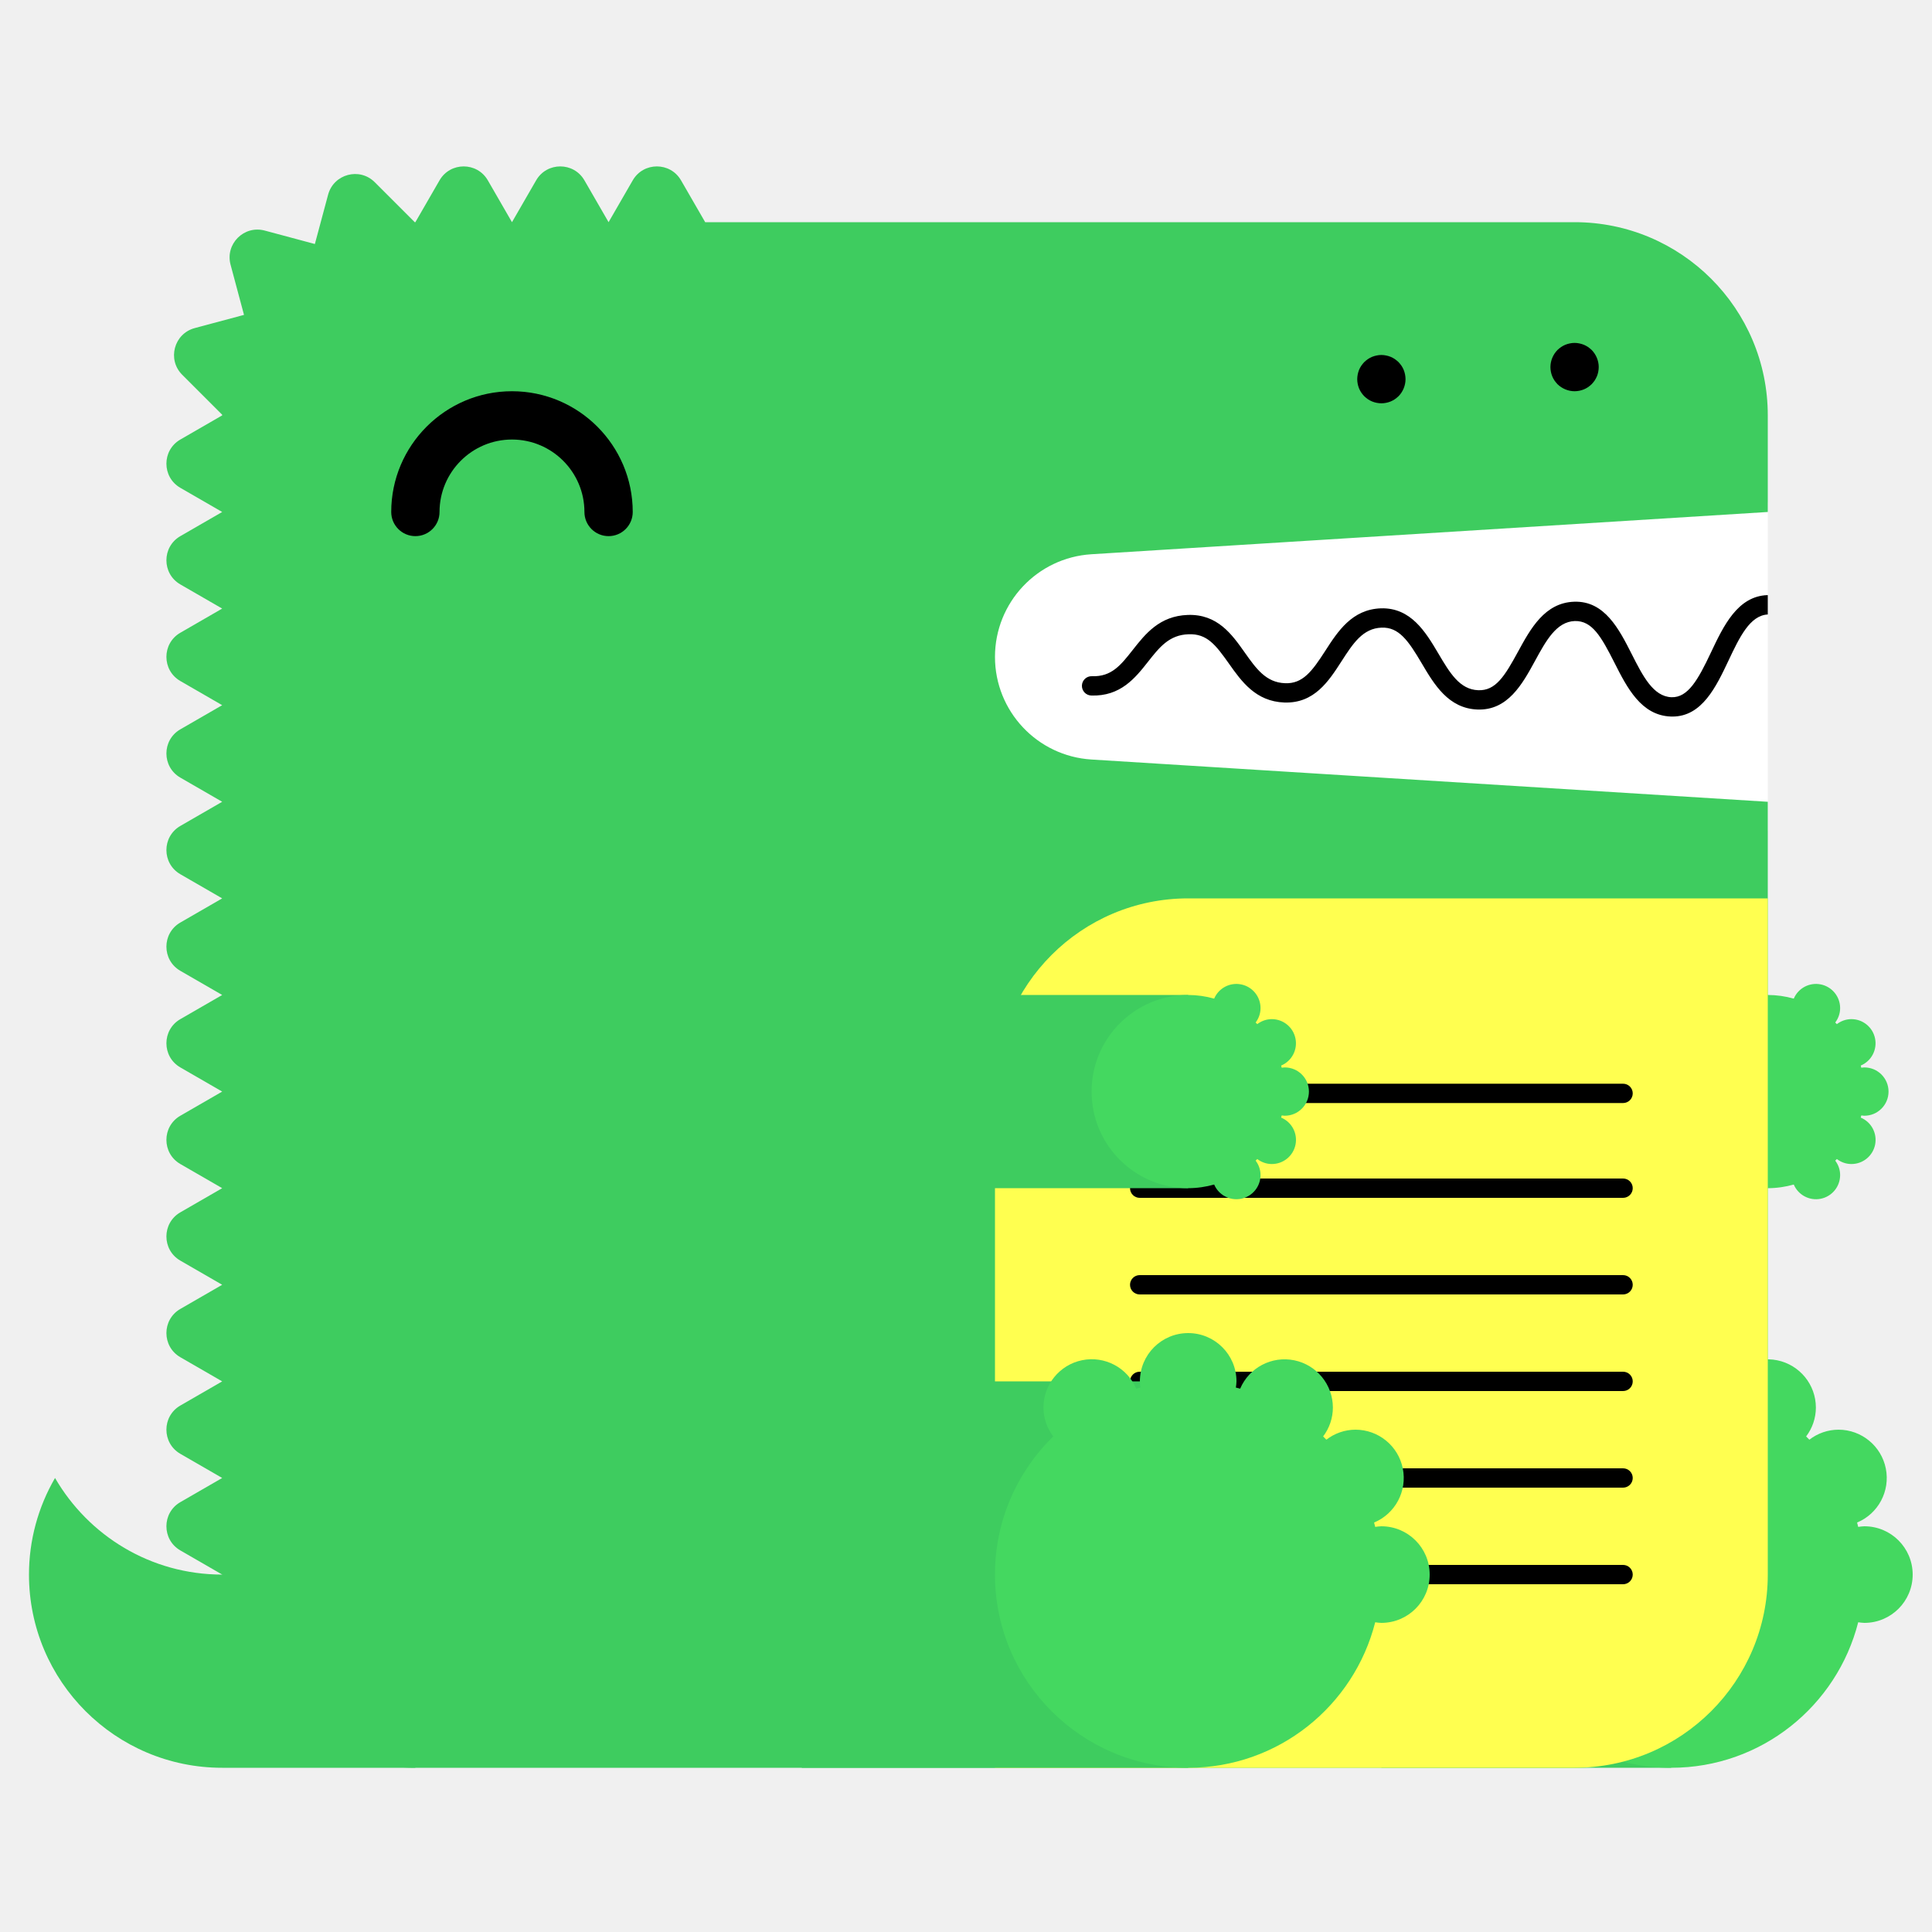
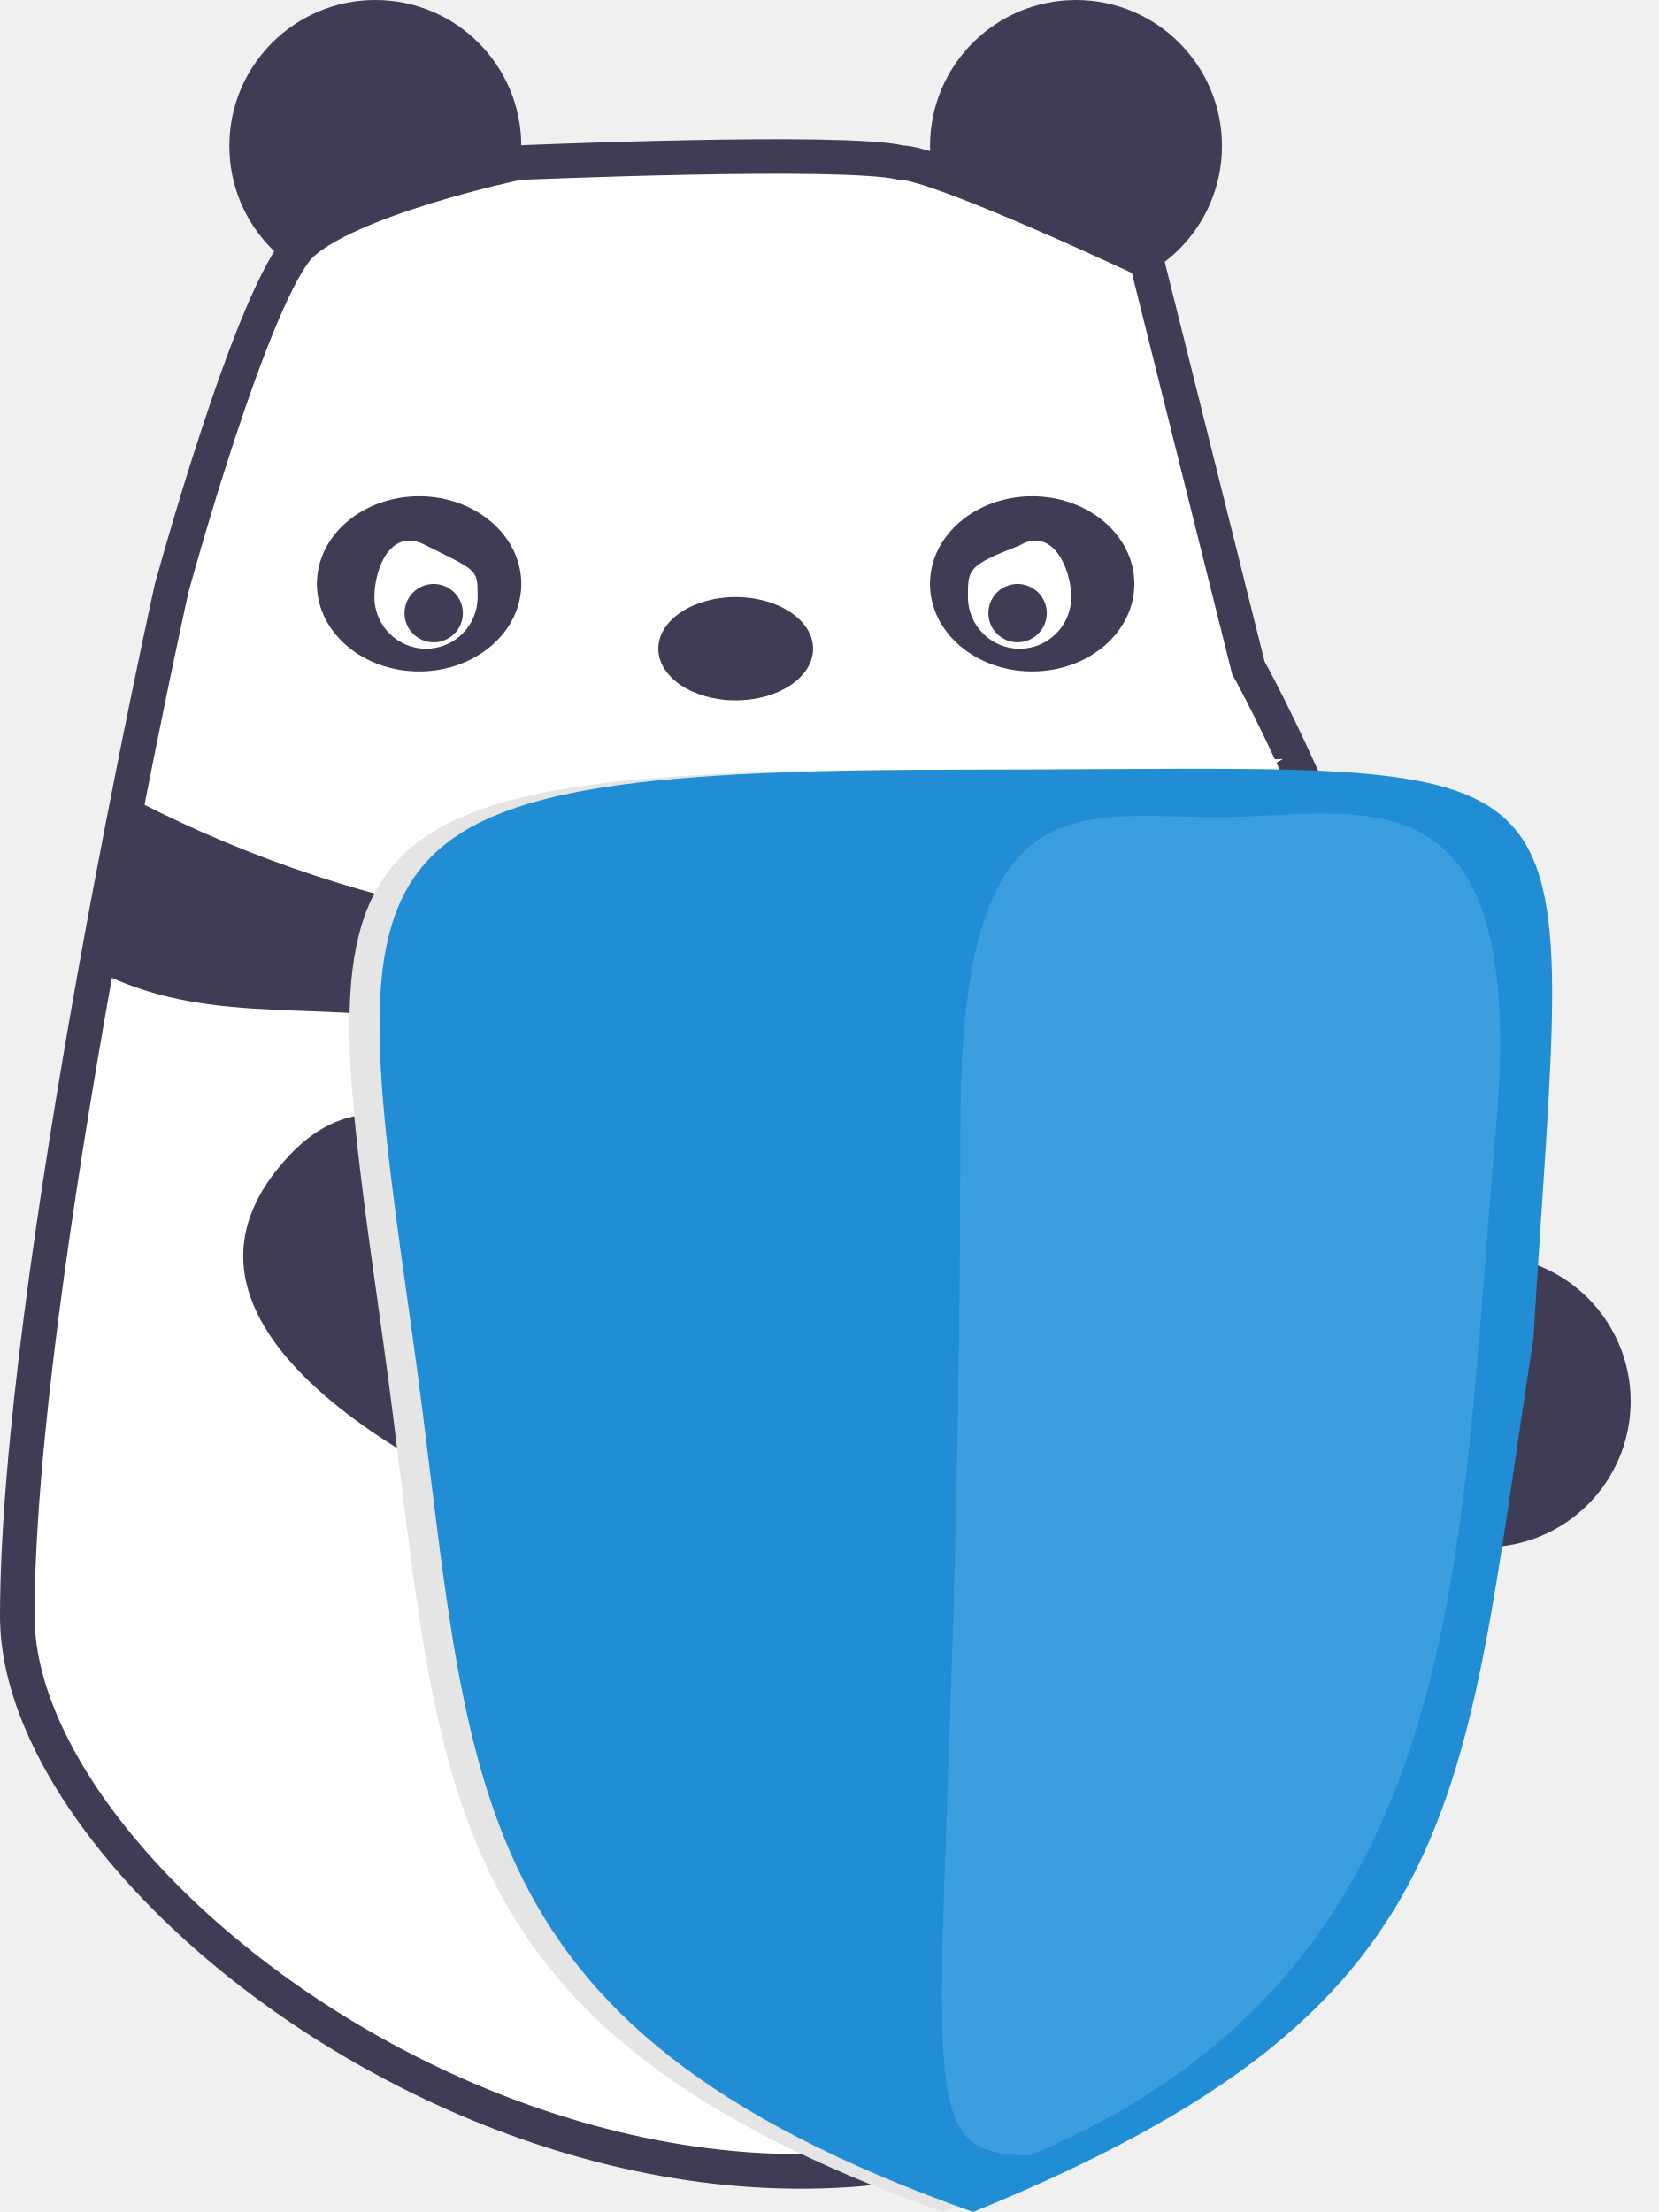
- <svg xmlns="http://www.w3.org/2000/svg" width="200" height="200" viewBox="0 0 200 200">
-   <g fill="none" fill-rule="evenodd">
-     <path fill="#FFF" d="M99 52h84v34H99z" />
-     <path d="M23 163c-7.398 0-13.843-4.027-17.303-10A19.886 19.886 0 0 0 3 163c0 11.046 8.954 20 20 20h20v-20H23z" fill="#3ECC5F" />
-     <path d="M112.98 57.376L183 53V43c0-11.046-8.954-20-20-20H73l-2.5-4.33c-1.112-1.925-3.889-1.925-5 0L63 23l-2.5-4.33c-1.111-1.925-3.889-1.925-5 0L53 23l-2.5-4.33c-1.111-1.925-3.889-1.925-5 0L43 23c-.022 0-.042.003-.065.003l-4.142-4.141c-1.57-1.571-4.252-.853-4.828 1.294l-1.369 5.104-5.192-1.392c-2.148-.575-4.111 1.389-3.535 3.536l1.39 5.193-5.102 1.367c-2.148.576-2.867 3.259-1.296 4.83l4.142 4.142c0 .021-.003.042-.003.064l-4.33 2.5c-1.925 1.111-1.925 3.889 0 5L23 53l-4.33 2.5c-1.925 1.111-1.925 3.889 0 5L23 63l-4.33 2.5c-1.925 1.111-1.925 3.889 0 5L23 73l-4.33 2.5c-1.925 1.111-1.925 3.889 0 5L23 83l-4.33 2.5c-1.925 1.111-1.925 3.889 0 5L23 93l-4.33 2.5c-1.925 1.111-1.925 3.889 0 5L23 103l-4.33 2.5c-1.925 1.111-1.925 3.889 0 5L23 113l-4.33 2.5c-1.925 1.111-1.925 3.889 0 5L23 123l-4.33 2.5c-1.925 1.111-1.925 3.889 0 5L23 133l-4.33 2.5c-1.925 1.111-1.925 3.889 0 5L23 143l-4.33 2.5c-1.925 1.111-1.925 3.889 0 5L23 153l-4.33 2.5c-1.925 1.111-1.925 3.889 0 5L23 163c0 11.046 8.954 20 20 20h120c11.046 0 20-8.954 20-20V83l-70.02-4.376A10.645 10.645 0 0 1 103 68c0-5.621 4.37-10.273 9.98-10.624" fill="#3ECC5F" />
-     <path fill="#3ECC5F" d="M143 183h30v-40h-30z" />
-     <path d="M193 158c-.219 0-.428.037-.639.064-.038-.15-.074-.301-.116-.451A5 5 0 0 0 190.32 148a4.96 4.96 0 0 0-3.016 1.036 26.531 26.531 0 0 0-.335-.336 4.955 4.955 0 0 0 1.011-2.987 5 5 0 0 0-9.599-1.959c-.148-.042-.297-.077-.445-.115.027-.211.064-.42.064-.639a5 5 0 0 0-5-5 5 5 0 0 0-5 5c0 .219.037.428.064.639-.148.038-.297.073-.445.115a4.998 4.998 0 0 0-9.599 1.959c0 1.125.384 2.151 1.011 2.987-3.717 3.632-6.031 8.693-6.031 14.3 0 11.046 8.954 20 20 20 9.339 0 17.16-6.41 19.361-15.064.211.027.42.064.639.064a5 5 0 0 0 5-5 5 5 0 0 0-5-5" fill="#44D860" />
-     <path fill="#3ECC5F" d="M153 123h30v-20h-30z" />
-     <path d="M193 115.5a2.5 2.5 0 1 0 0-5c-.109 0-.214.019-.319.032-.02-.075-.037-.15-.058-.225a2.501 2.501 0 0 0-.963-4.807c-.569 0-1.088.197-1.508.518a6.653 6.653 0 0 0-.168-.168c.314-.417.506-.931.506-1.494a2.5 2.5 0 0 0-4.8-.979A9.987 9.987 0 0 0 183 103c-5.522 0-10 4.478-10 10s4.478 10 10 10c.934 0 1.833-.138 2.69-.377a2.5 2.5 0 0 0 4.8-.979c0-.563-.192-1.077-.506-1.494.057-.055.113-.111.168-.168.42.321.939.518 1.508.518a2.5 2.5 0 0 0 .963-4.807c.021-.074.038-.15.058-.225.105.013.21.032.319.032" fill="#44D860" />
-     <path d="M63 55.5a2.5 2.5 0 0 1-2.5-2.5c0-4.136-3.364-7.5-7.5-7.5s-7.5 3.364-7.5 7.5a2.5 2.5 0 1 1-5 0c0-6.893 5.607-12.5 12.5-12.5S65.5 46.107 65.5 53a2.5 2.5 0 0 1-2.5 2.5" fill="#000" />
-     <path d="M103 183h60c11.046 0 20-8.954 20-20V93h-60c-11.046 0-20 8.954-20 20v70z" fill="#FFFF50" />
-     <path d="M168.02 124h-50.04a1 1 0 1 1 0-2h50.04a1 1 0 1 1 0 2m0 20h-50.04a1 1 0 1 1 0-2h50.04a1 1 0 1 1 0 2m0 20h-50.04a1 1 0 1 1 0-2h50.04a1 1 0 1 1 0 2m0-49.814h-50.04a1 1 0 1 1 0-2h50.04a1 1 0 1 1 0 2m0 19.814h-50.04a1 1 0 1 1 0-2h50.04a1 1 0 1 1 0 2m0 20h-50.04a1 1 0 1 1 0-2h50.04a1 1 0 1 1 0 2M183 61.611c-.012 0-.022-.006-.034-.005-3.09.105-4.552 3.196-5.842 5.923-1.346 2.85-2.387 4.703-4.093 4.647-1.889-.068-2.969-2.202-4.113-4.46-1.314-2.594-2.814-5.536-5.963-5.426-3.046.104-4.513 2.794-5.807 5.167-1.377 2.528-2.314 4.065-4.121 3.994-1.927-.07-2.951-1.805-4.136-3.813-1.321-2.236-2.848-4.75-5.936-4.664-2.994.103-4.465 2.385-5.763 4.4-1.373 2.13-2.335 3.428-4.165 3.351-1.973-.07-2.992-1.51-4.171-3.177-1.324-1.873-2.816-3.993-5.895-3.89-2.928.1-4.399 1.97-5.696 3.618-1.232 1.564-2.194 2.802-4.229 2.724a1 1 0 0 0-.072 2c3.017.101 4.545-1.8 5.872-3.487 1.177-1.496 2.193-2.787 4.193-2.855 1.926-.082 2.829 1.115 4.195 3.045 1.297 1.834 2.769 3.914 5.731 4.021 3.103.104 4.596-2.215 5.918-4.267 1.182-1.834 2.202-3.417 4.15-3.484 1.793-.067 2.769 1.35 4.145 3.681 1.297 2.197 2.766 4.686 5.787 4.796 3.125.108 4.634-2.62 5.949-5.035 1.139-2.088 2.214-4.06 4.119-4.126 1.793-.042 2.728 1.595 4.111 4.33 1.292 2.553 2.757 5.445 5.825 5.556l.169.003c3.064 0 4.518-3.075 5.805-5.794 1.139-2.41 2.217-4.68 4.067-4.773v-2z" fill="#000" />
-     <path fill="#3ECC5F" d="M83 183h40v-40H83z" />
-     <path d="M143 158c-.219 0-.428.037-.639.064-.038-.15-.074-.301-.116-.451A5 5 0 0 0 140.32 148a4.96 4.96 0 0 0-3.016 1.036 26.531 26.531 0 0 0-.335-.336 4.955 4.955 0 0 0 1.011-2.987 5 5 0 0 0-9.599-1.959c-.148-.042-.297-.077-.445-.115.027-.211.064-.42.064-.639a5 5 0 0 0-5-5 5 5 0 0 0-5 5c0 .219.037.428.064.639-.148.038-.297.073-.445.115a4.998 4.998 0 0 0-9.599 1.959c0 1.125.384 2.151 1.011 2.987-3.717 3.632-6.031 8.693-6.031 14.3 0 11.046 8.954 20 20 20 9.339 0 17.16-6.41 19.361-15.064.211.027.42.064.639.064a5 5 0 0 0 5-5 5 5 0 0 0-5-5" fill="#44D860" />
-     <path fill="#3ECC5F" d="M83 123h40v-20H83z" />
-     <path d="M133 115.5a2.5 2.5 0 1 0 0-5c-.109 0-.214.019-.319.032-.02-.075-.037-.15-.058-.225a2.501 2.501 0 0 0-.963-4.807c-.569 0-1.088.197-1.508.518a6.653 6.653 0 0 0-.168-.168c.314-.417.506-.931.506-1.494a2.5 2.5 0 0 0-4.8-.979A9.987 9.987 0 0 0 123 103c-5.522 0-10 4.478-10 10s4.478 10 10 10c.934 0 1.833-.138 2.69-.377a2.5 2.5 0 0 0 4.8-.979c0-.563-.192-1.077-.506-1.494.057-.055.113-.111.168-.168.42.321.939.518 1.508.518a2.5 2.5 0 0 0 .963-4.807c.021-.074.038-.15.058-.225.105.013.21.032.319.032" fill="#44D860" />
-     <path d="M143 41.75c-.16 0-.33-.02-.49-.05a2.52 2.52 0 0 1-.47-.14c-.15-.06-.29-.14-.431-.23-.13-.09-.259-.2-.38-.31-.109-.12-.219-.24-.309-.38s-.17-.28-.231-.43a2.619 2.619 0 0 1-.189-.96c0-.16.02-.33.05-.49.03-.16.08-.31.139-.47.061-.15.141-.29.231-.43.09-.13.2-.26.309-.38.121-.11.25-.22.38-.31.141-.09.281-.17.431-.23.149-.06.31-.11.47-.14.32-.07.65-.07.98 0 .159.03.32.08.47.14.149.06.29.14.43.23.13.09.259.2.38.31.11.12.22.25.31.38.09.14.17.28.23.43.06.16.11.31.14.47.029.16.05.33.05.49 0 .66-.271 1.31-.73 1.77-.121.11-.25.22-.38.31-.14.09-.281.17-.43.23a2.565 2.565 0 0 1-.96.19m20-1.25c-.66 0-1.3-.27-1.771-.73a3.802 3.802 0 0 1-.309-.38c-.09-.14-.17-.28-.231-.43a2.619 2.619 0 0 1-.189-.96c0-.66.27-1.3.729-1.77.121-.11.25-.22.38-.31.141-.09.281-.17.431-.23.149-.06.31-.11.47-.14.32-.07.66-.07.98 0 .159.03.32.08.47.14.149.06.29.14.43.23.13.09.259.2.38.31.459.47.73 1.11.73 1.77 0 .16-.021.33-.05.49-.03.16-.08.32-.14.47-.07.15-.14.29-.23.43-.09.13-.2.26-.31.38-.121.11-.25.22-.38.31-.14.09-.281.17-.43.23a2.565 2.565 0 0 1-.96.19" fill="#000" />
-   </g>
+ <svg xmlns="http://www.w3.org/2000/svg" width="48" height="64" viewBox="0 0 48 64" fill="none">
+   <circle cx="31.132" cy="4.223" r="4.223" fill="#3F3D56" />
+   <circle cx="42.957" cy="40.544" r="4.223" fill="#3F3D56" />
+   <circle cx="10.859" cy="4.223" r="4.223" fill="#3F3D56" />
+   <path d="M26.025 4.696L26.077 4.708L26.131 4.708C26.206 4.709 26.378 4.739 26.661 4.821C26.931 4.899 27.261 5.012 27.633 5.15C28.377 5.426 29.263 5.795 30.119 6.166C30.973 6.536 31.791 6.906 32.396 7.184C32.698 7.323 32.947 7.439 33.12 7.52C33.139 7.529 33.158 7.538 33.176 7.546L36.104 19.262L36.12 19.326L36.153 19.385L36.153 19.385L36.155 19.388L36.162 19.401L36.19 19.453C36.216 19.5 36.254 19.571 36.303 19.663C36.402 19.849 36.546 20.125 36.724 20.481C37.08 21.194 37.575 22.229 38.125 23.513C39.225 26.084 40.543 29.646 41.421 33.62C43.184 41.595 43.143 51.069 36.245 57.606C29.346 64.145 20.435 63.81 13.177 60.593C9.55 58.986 6.364 56.669 4.092 54.168C1.808 51.655 0.5 49.017 0.5 46.769C0.5 41.967 1.612 34.541 2.732 28.285C3.291 25.163 3.851 22.344 4.27 20.305C4.48 19.285 4.654 18.461 4.777 17.892C4.838 17.608 4.886 17.387 4.918 17.238L4.956 17.068L4.965 17.025L4.966 17.022L4.969 17.009L4.989 16.937C5.006 16.874 5.032 16.781 5.066 16.663C5.132 16.424 5.229 16.082 5.351 15.667C5.593 14.836 5.932 13.714 6.317 12.547C6.702 11.378 7.131 10.171 7.554 9.167C7.766 8.666 7.973 8.222 8.169 7.862C8.37 7.495 8.543 7.247 8.678 7.111C8.986 6.804 9.517 6.488 10.193 6.185C10.857 5.888 11.616 5.623 12.338 5.401C13.06 5.179 13.736 5.003 14.233 4.882C14.481 4.822 14.684 4.776 14.824 4.745C14.894 4.729 14.948 4.717 14.985 4.71L15.001 4.706L15.065 4.704C15.134 4.701 15.236 4.696 15.367 4.691C15.627 4.681 16.002 4.667 16.457 4.651C17.368 4.619 18.6 4.581 19.886 4.556C21.173 4.53 22.511 4.518 23.635 4.536C24.781 4.556 25.645 4.608 26.025 4.696Z" fill="white" stroke="#3F3D56" />
+   <path d="M29.864 19.427C31.496 19.427 32.82 18.293 32.82 16.893C32.82 15.494 31.496 14.359 29.864 14.359C28.231 14.359 26.907 15.494 26.907 16.893C26.907 18.293 28.231 19.427 29.864 19.427Z" fill="#3F3D56" />
+   <path d="M12.125 19.427C13.758 19.427 15.082 18.293 15.082 16.893C15.082 15.494 13.758 14.359 12.125 14.359C10.492 14.359 9.169 15.494 9.169 16.893C9.169 18.293 10.492 19.427 12.125 19.427Z" fill="#3F3D56" />
+   <path d="M29.499 18.77C30.325 18.77 30.994 18.1 30.994 17.275C30.994 16.45 30.448 15.224 29.499 15.781C28.005 16.365 28.005 16.45 28.005 17.275C28.005 18.1 28.674 18.77 29.499 18.77Z" fill="white" />
+   <path d="M29.441 18.584C29.908 18.584 30.286 18.206 30.286 17.739C30.286 17.273 29.908 16.895 29.441 16.895C28.975 16.895 28.597 17.273 28.597 17.739C28.597 18.206 28.975 18.584 29.441 18.584Z" fill="#3F3D56" />
+   <path d="M12.326 18.77C13.151 18.77 13.82 18.1 13.82 17.275C13.82 16.45 13.82 16.529 12.326 15.781C11.309 15.224 10.832 16.45 10.832 17.275C10.832 18.1 11.501 18.77 12.326 18.77Z" fill="white" />
+   <path d="M12.548 18.584C13.014 18.584 13.392 18.206 13.392 17.739C13.392 17.273 13.014 16.895 12.548 16.895C12.081 16.895 11.703 17.273 11.703 17.739C11.703 18.206 12.081 18.584 12.548 18.584Z" fill="#3F3D56" />
+   <path d="M21.286 20.264C22.523 20.264 23.525 19.595 23.525 18.77C23.525 17.944 22.523 17.275 21.286 17.275C20.05 17.275 19.047 17.944 19.047 18.77C19.047 19.595 20.05 20.264 21.286 20.264Z" fill="#3F3D56" />
+   <path d="M19.306 29.565C17.351 29.567 14.475 29.897 12.548 29.565C8.845 28.927 5.674 29.741 2.412 27.876L3.323 22.837C6.622 24.623 10.183 25.875 13.875 26.544C19.25 27.465 28.492 27.148 37.889 21.963L40 27.031C33.179 30.801 24.399 29.565 19.306 29.565Z" fill="#3F3D56" />
+   <path d="M37.118 21.961C17.244 33.654 5.791 22.817 5.791 22.817L37.118 21.961Z" fill="white" />
+   <path opacity="0.1" d="M30.228 38.418C30.228 38.418 24.053 49.204 30.758 50.766C37.463 52.329 35.29 41.678 35.29 41.678C35.29 41.678 36.242 38.657 37.913 38.629" fill="black" />
+   <path d="M30.233 38.418C30.233 38.418 24.047 49.206 30.763 50.758C37.479 52.309 35.295 41.669 35.295 41.669C35.295 41.669 36.247 38.649 37.918 38.62" fill="#3F3D56" />
+   <path d="M15.322 43.849C15.322 43.849 3.74 39.343 7.965 33.904C12.191 28.464 17.205 38.124 17.205 38.124C17.205 38.124 19.852 39.88 21.162 38.855" fill="#3F3D56" />
+   <path d="M43.498 38.716C41.383 52.338 41.746 58.099 27.285 64C11.944 58.553 12.835 51.265 11.073 38.716C9.019 24.09 8.605 22.268 27.285 22.268C45.965 22.268 44.556 20.872 43.498 38.716Z" fill="#E5E5E5" />
+   <path d="M44.368 38.716C42.254 52.338 42.616 58.099 28.155 64C12.814 58.553 13.705 51.265 11.943 38.716C9.889 24.09 9.475 22.268 28.155 22.268C46.835 22.268 45.426 20.872 44.368 38.716Z" fill="#208DD4" />
+   <path d="M43.285 32.619C42.178 45.189 42.611 56.968 29.805 62.36C25.691 62.36 27.785 59.666 27.785 32.619C27.785 22.531 31.121 23.641 35.235 23.641C39.35 23.641 44.227 21.92 43.285 32.619Z" fill="#3B9EDF" />
</svg>
